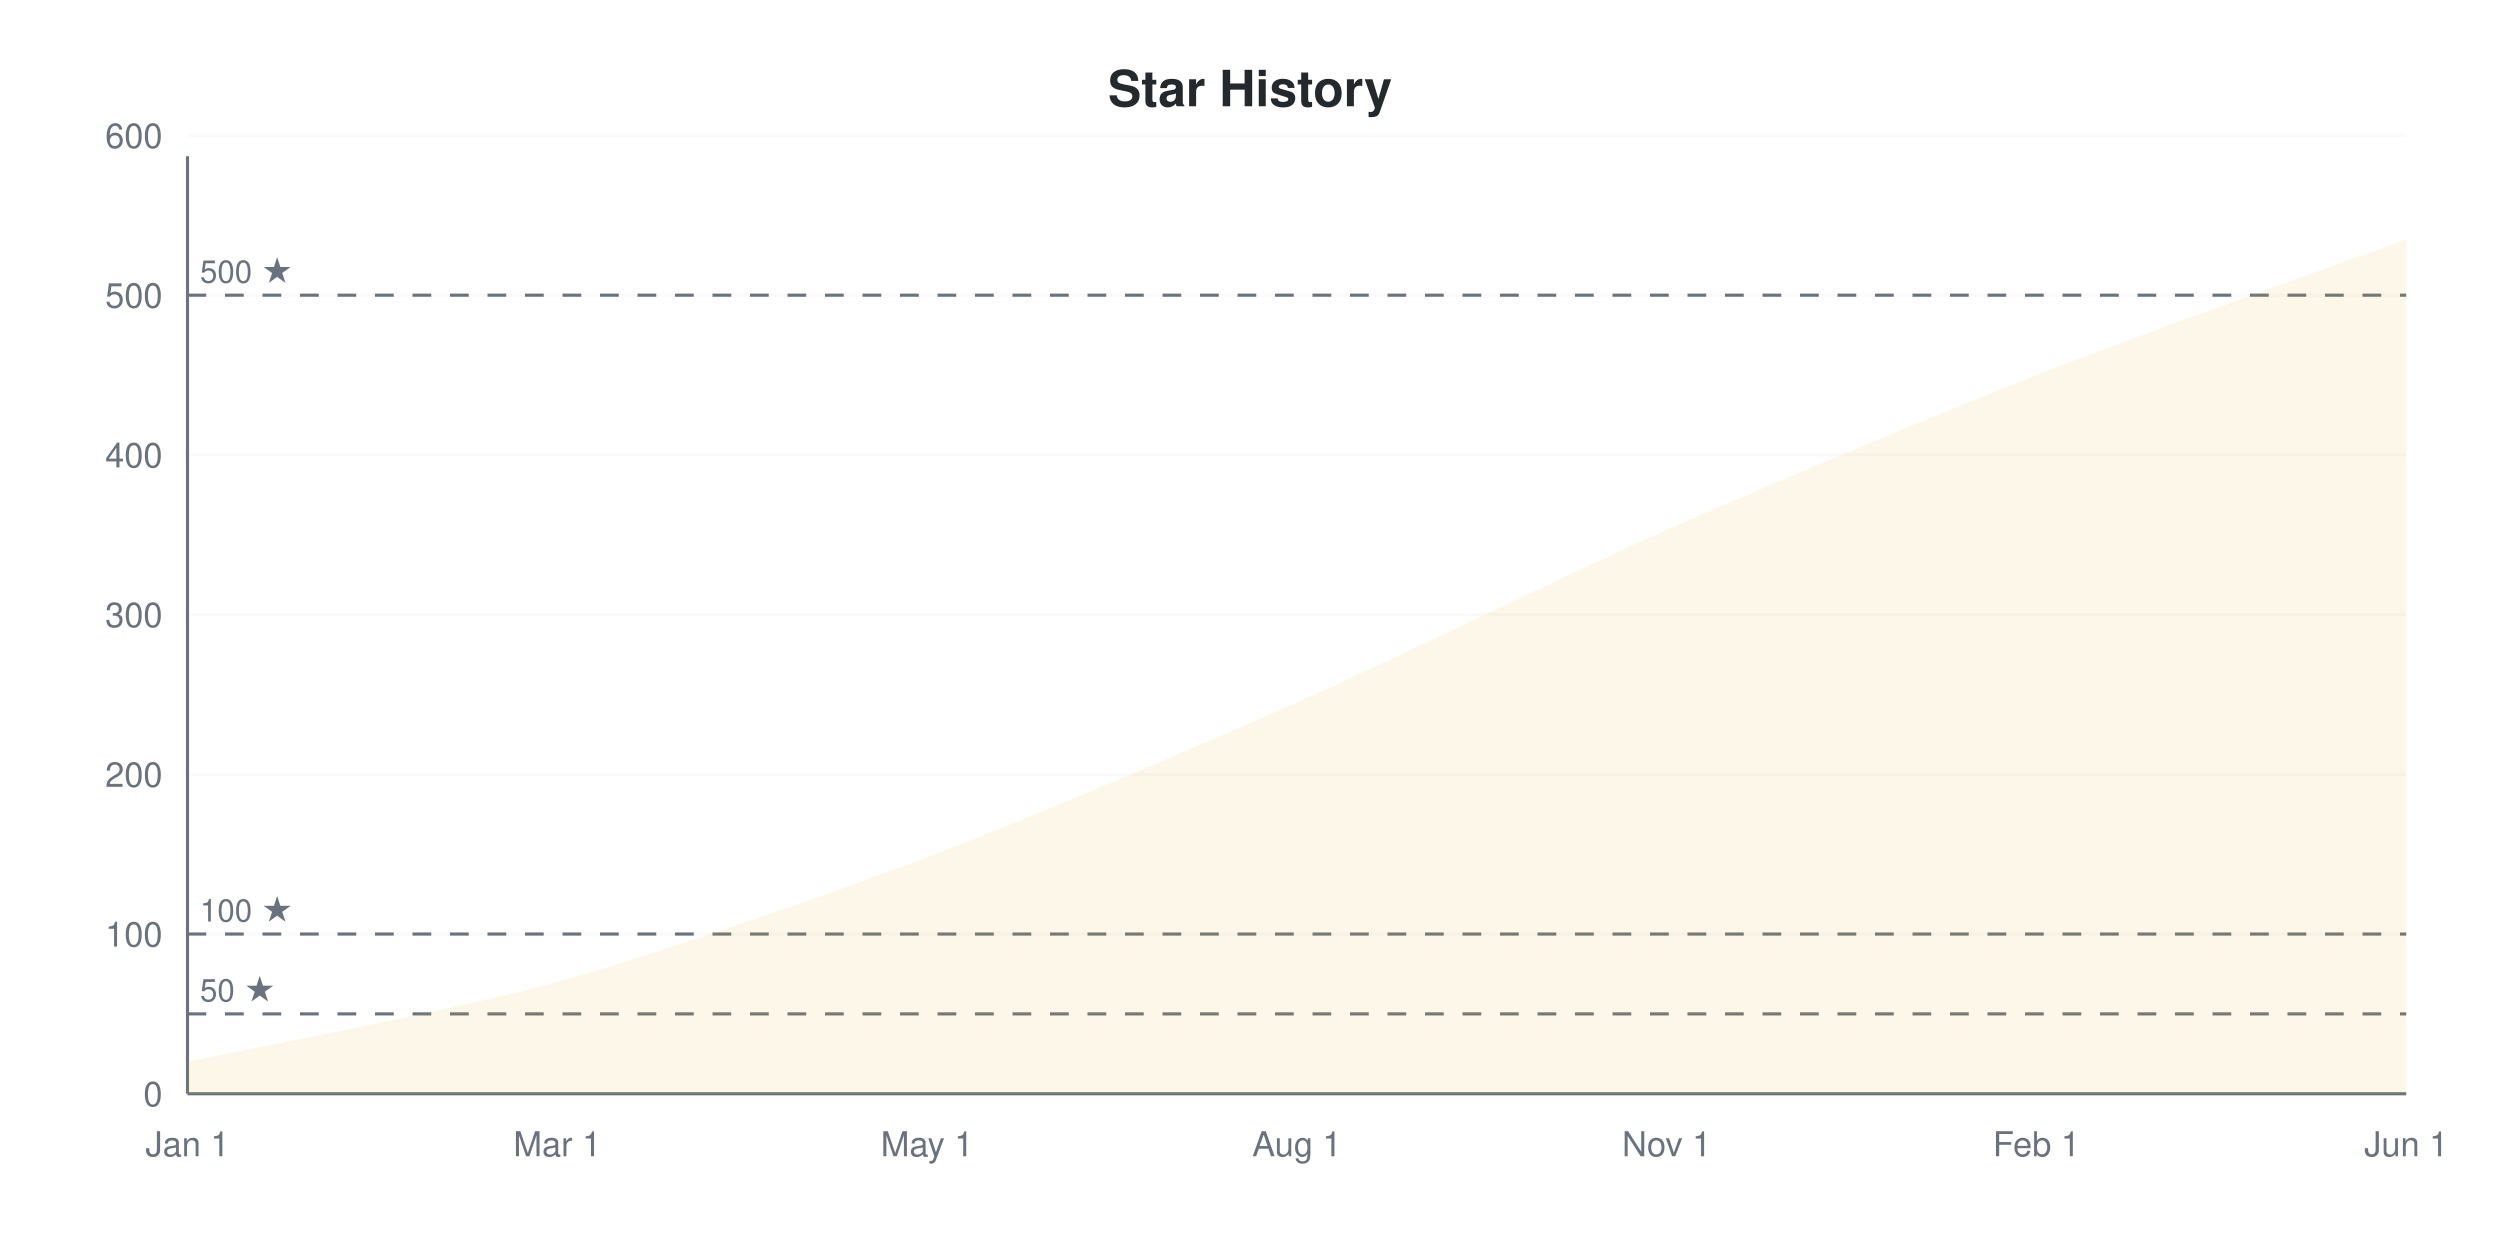
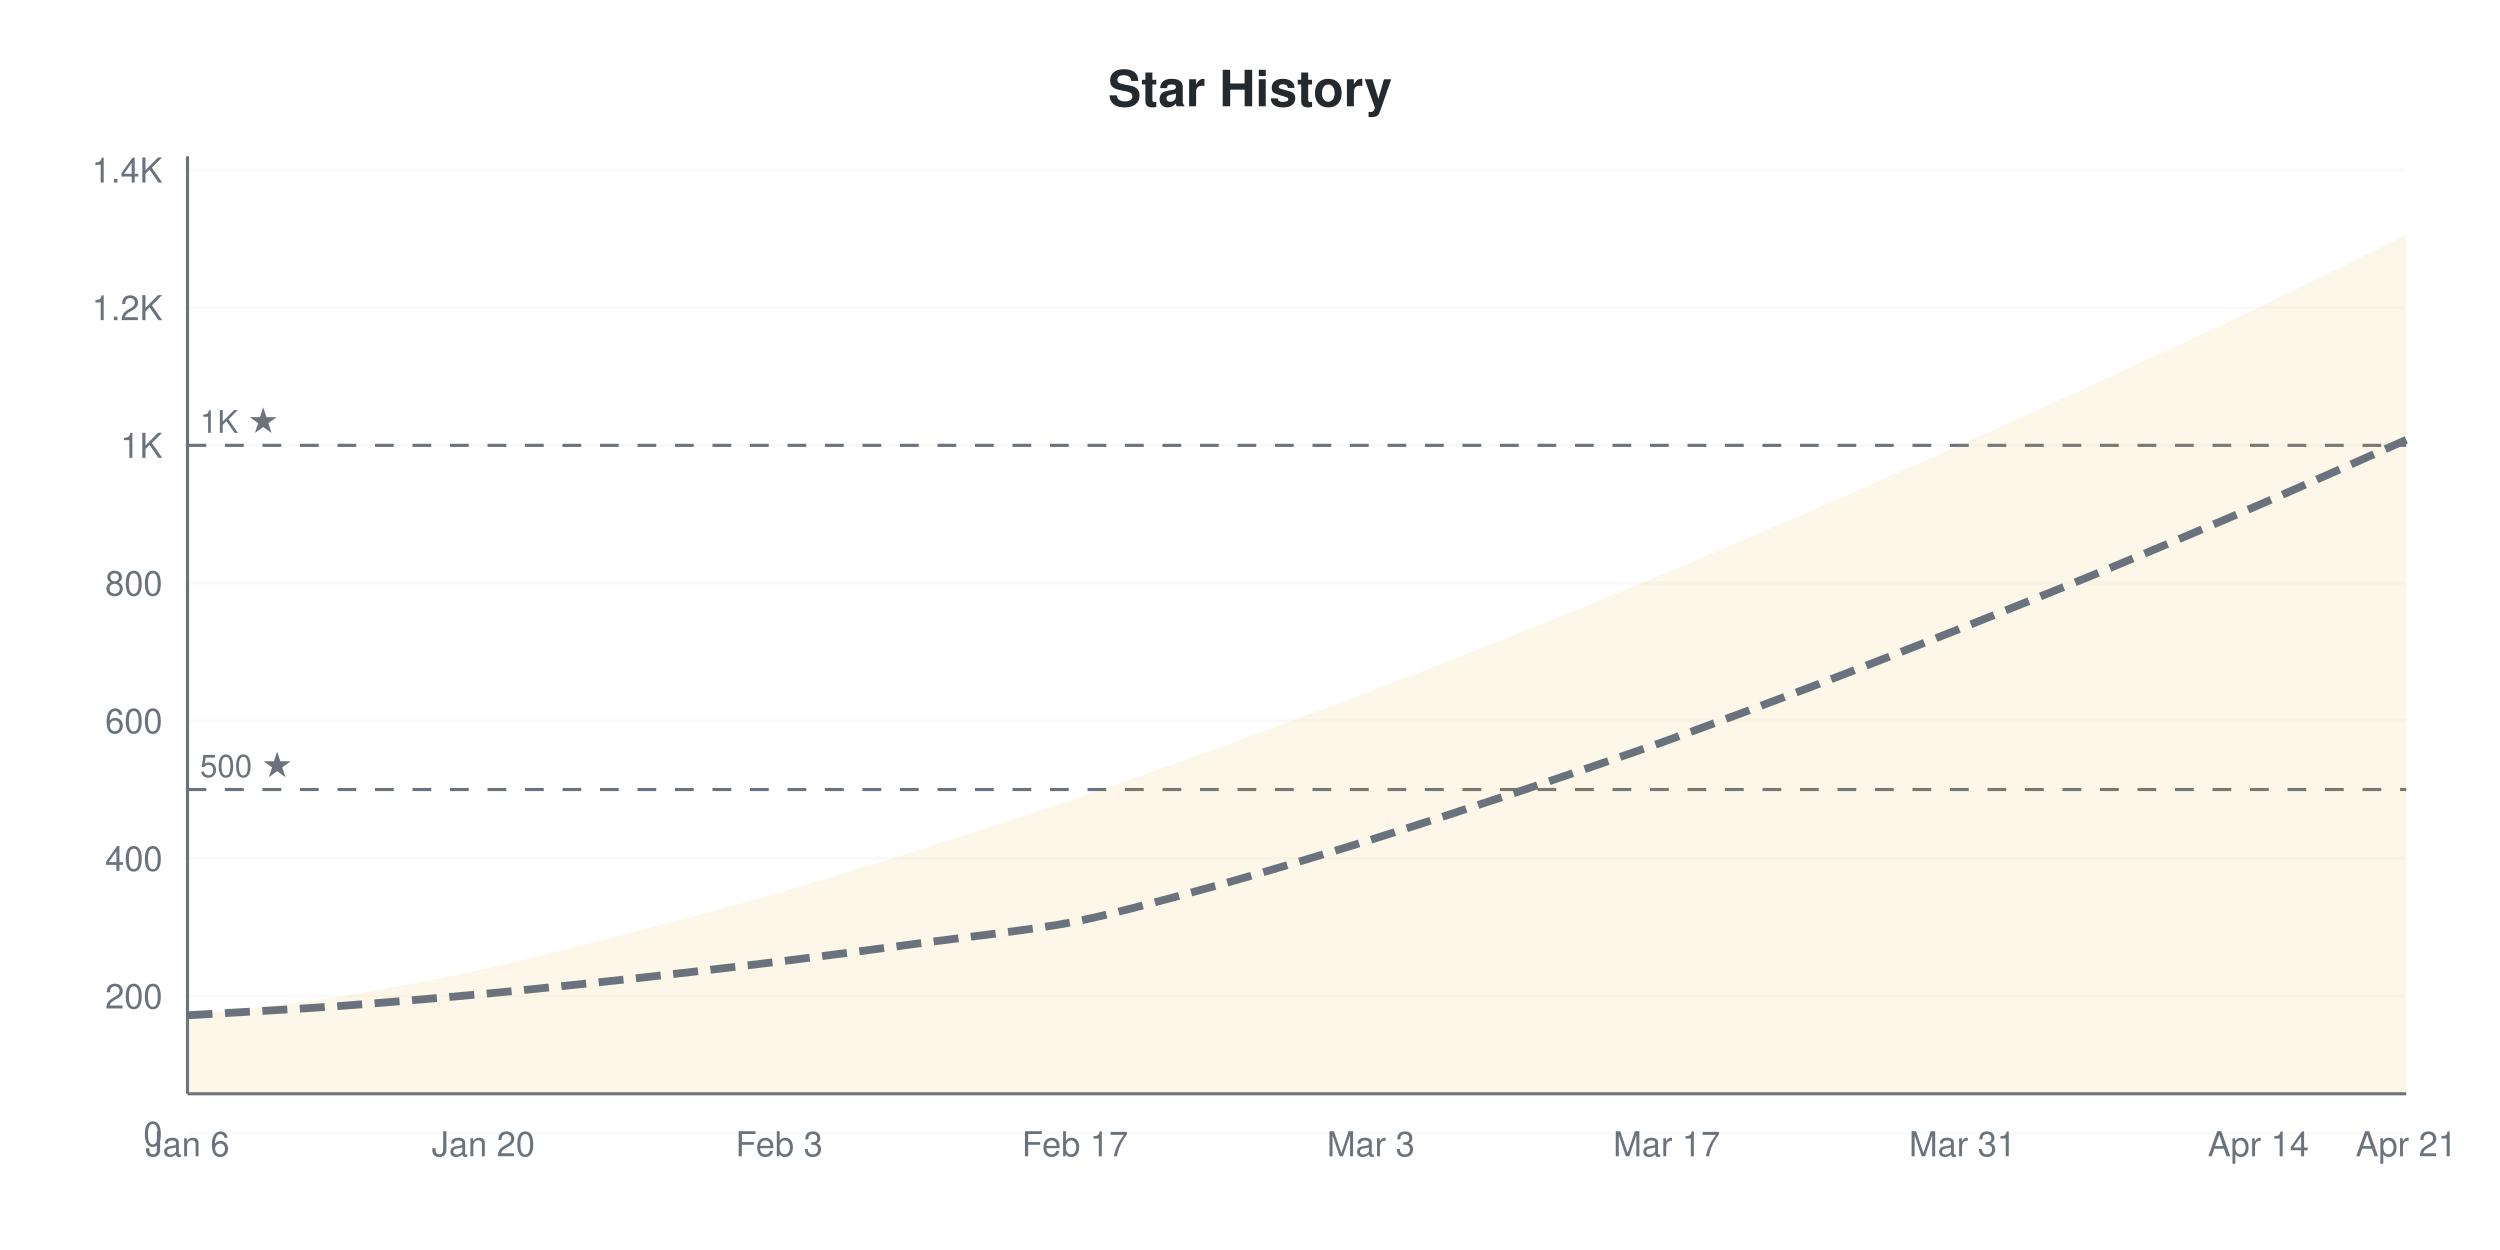
<svg xmlns="http://www.w3.org/2000/svg" viewBox="0 0 800 400" width="800" height="400">
  <style>
    @keyframes drawLine {
      to { stroke-dashoffset: 0; }
    }
    @keyframes fadeInPoint {
      from { opacity: 0; }
      to { opacity: 1; }
    }
    .data-line-0 {
-       stroke-dasharray: 1139;
-       stroke-dashoffset: 1139;
+       stroke-dasharray: 1172;
+       stroke-dashoffset: 1172;
      animation: drawLine 2s ease-out forwards;
    }
    .data-point {
      opacity: 0;
      animation: fadeInPoint 0.5s ease-out forwards;
    }
    .chart-bg { fill: #fff; }
    .chart-text { fill: #24292e; }
    .chart-muted { fill: #6a737d; }
    .chart-grid { stroke: #eee; }
    .chart-axis { stroke: #6a737d; }
    @media (prefers-color-scheme: dark) {
      .chart-bg { fill: #0d1117; }
      .chart-text { fill: #e6edf3; }
      .chart-muted { fill: #8b949e; }
      .chart-grid { stroke: #21262d; }
      .chart-axis { stroke: #8b949e; }
    }
  </style>
  <rect width="800" height="400" class="chart-bg" />
  <text x="400" y="34" text-anchor="middle" class="chart-text" font-size="16" font-weight="bold" font-family="-apple-system, BlinkMacSystemFont, 'Segoe UI', Helvetica, Arial, sans-serif">Star History</text>
  <g class="grid">
-     <line x1="60" y1="350" x2="770" y2="350" class="chart-grid" stroke-opacity="0.3" />
-     <text x="52" y="354" text-anchor="end" class="chart-muted" font-size="11" font-family="-apple-system, BlinkMacSystemFont, 'Segoe UI', Helvetica, Arial, sans-serif">0</text>
-     <line x1="60" y1="298.893" x2="770" y2="298.893" class="chart-grid" stroke-opacity="0.3" />
-     <text x="52" y="302.893" text-anchor="end" class="chart-muted" font-size="11" font-family="-apple-system, BlinkMacSystemFont, 'Segoe UI', Helvetica, Arial, sans-serif">100</text>
-     <line x1="60" y1="247.785" x2="770" y2="247.785" class="chart-grid" stroke-opacity="0.3" />
-     <text x="52" y="251.785" text-anchor="end" class="chart-muted" font-size="11" font-family="-apple-system, BlinkMacSystemFont, 'Segoe UI', Helvetica, Arial, sans-serif">200</text>
-     <line x1="60" y1="196.678" x2="770" y2="196.678" class="chart-grid" stroke-opacity="0.3" />
-     <text x="52" y="200.678" text-anchor="end" class="chart-muted" font-size="11" font-family="-apple-system, BlinkMacSystemFont, 'Segoe UI', Helvetica, Arial, sans-serif">300</text>
-     <line x1="60" y1="145.571" x2="770" y2="145.571" class="chart-grid" stroke-opacity="0.3" />
-     <text x="52" y="149.571" text-anchor="end" class="chart-muted" font-size="11" font-family="-apple-system, BlinkMacSystemFont, 'Segoe UI', Helvetica, Arial, sans-serif">400</text>
-     <line x1="60" y1="94.463" x2="770" y2="94.463" class="chart-grid" stroke-opacity="0.3" />
-     <text x="52" y="98.463" text-anchor="end" class="chart-muted" font-size="11" font-family="-apple-system, BlinkMacSystemFont, 'Segoe UI', Helvetica, Arial, sans-serif">500</text>
-     <line x1="60" y1="43.356" x2="770" y2="43.356" class="chart-grid" stroke-opacity="0.3" />
-     <text x="52" y="47.356" text-anchor="end" class="chart-muted" font-size="11" font-family="-apple-system, BlinkMacSystemFont, 'Segoe UI', Helvetica, Arial, sans-serif">600</text>
+     <line x1="60" y1="362.775" x2="770" y2="362.775" class="chart-grid" stroke-opacity="0.3" />
+     <text x="52" y="366.775" text-anchor="end" class="chart-muted" font-size="11" font-family="-apple-system, BlinkMacSystemFont, 'Segoe UI', Helvetica, Arial, sans-serif">0</text>
+     <line x1="60" y1="318.722" x2="770" y2="318.722" class="chart-grid" stroke-opacity="0.3" />
+     <text x="52" y="322.722" text-anchor="end" class="chart-muted" font-size="11" font-family="-apple-system, BlinkMacSystemFont, 'Segoe UI', Helvetica, Arial, sans-serif">200</text>
+     <line x1="60" y1="274.67" x2="770" y2="274.67" class="chart-grid" stroke-opacity="0.3" />
+     <text x="52" y="278.67" text-anchor="end" class="chart-muted" font-size="11" font-family="-apple-system, BlinkMacSystemFont, 'Segoe UI', Helvetica, Arial, sans-serif">400</text>
+     <line x1="60" y1="230.617" x2="770" y2="230.617" class="chart-grid" stroke-opacity="0.3" />
+     <text x="52" y="234.617" text-anchor="end" class="chart-muted" font-size="11" font-family="-apple-system, BlinkMacSystemFont, 'Segoe UI', Helvetica, Arial, sans-serif">600</text>
+     <line x1="60" y1="186.564" x2="770" y2="186.564" class="chart-grid" stroke-opacity="0.3" />
+     <text x="52" y="190.564" text-anchor="end" class="chart-muted" font-size="11" font-family="-apple-system, BlinkMacSystemFont, 'Segoe UI', Helvetica, Arial, sans-serif">800</text>
+     <line x1="60" y1="142.511" x2="770" y2="142.511" class="chart-grid" stroke-opacity="0.3" />
+     <text x="52" y="146.511" text-anchor="end" class="chart-muted" font-size="11" font-family="-apple-system, BlinkMacSystemFont, 'Segoe UI', Helvetica, Arial, sans-serif">1K</text>
+     <line x1="60" y1="98.458" x2="770" y2="98.458" class="chart-grid" stroke-opacity="0.3" />
+     <text x="52" y="102.458" text-anchor="end" class="chart-muted" font-size="11" font-family="-apple-system, BlinkMacSystemFont, 'Segoe UI', Helvetica, Arial, sans-serif">1.2K</text>
+     <line x1="60" y1="54.405" x2="770" y2="54.405" class="chart-grid" stroke-opacity="0.3" />
+     <text x="52" y="58.405" text-anchor="end" class="chart-muted" font-size="11" font-family="-apple-system, BlinkMacSystemFont, 'Segoe UI', Helvetica, Arial, sans-serif">1.4K</text>
  </g>
  <g class="milestones">
-     <line x1="60" y1="324.446" x2="770" y2="324.446" class="chart-axis" stroke-width="1" stroke-dasharray="6,6" />
-     <text x="64" y="320.446" class="chart-muted" font-size="10" font-family="-apple-system, BlinkMacSystemFont, 'Segoe UI', Helvetica, Arial, sans-serif">50 ★</text>
-     <line x1="60" y1="298.893" x2="770" y2="298.893" class="chart-axis" stroke-width="1" stroke-dasharray="6,6" />
-     <text x="64" y="294.893" class="chart-muted" font-size="10" font-family="-apple-system, BlinkMacSystemFont, 'Segoe UI', Helvetica, Arial, sans-serif">100 ★</text>
-     <line x1="60" y1="94.463" x2="770" y2="94.463" class="chart-axis" stroke-width="1" stroke-dasharray="6,6" />
-     <text x="64" y="90.463" class="chart-muted" font-size="10" font-family="-apple-system, BlinkMacSystemFont, 'Segoe UI', Helvetica, Arial, sans-serif">500 ★</text>
+     <line x1="60" y1="252.643" x2="770" y2="252.643" class="chart-axis" stroke-width="1" stroke-dasharray="6,6" />
+     <text x="64" y="248.643" class="chart-muted" font-size="10" font-family="-apple-system, BlinkMacSystemFont, 'Segoe UI', Helvetica, Arial, sans-serif">500 ★</text>
+     <line x1="60" y1="142.511" x2="770" y2="142.511" class="chart-axis" stroke-width="1" stroke-dasharray="6,6" />
+     <text x="64" y="138.511" class="chart-muted" font-size="10" font-family="-apple-system, BlinkMacSystemFont, 'Segoe UI', Helvetica, Arial, sans-serif">1K ★</text>
  </g>
  <g class="x-axis">
-     <text x="60" y="370" text-anchor="middle" class="chart-muted" font-size="11" font-family="-apple-system, BlinkMacSystemFont, 'Segoe UI', Helvetica, Arial, sans-serif">Jan 1</text>
-     <text x="178.333" y="370" text-anchor="middle" class="chart-muted" font-size="11" font-family="-apple-system, BlinkMacSystemFont, 'Segoe UI', Helvetica, Arial, sans-serif">Mar 1</text>
-     <text x="296.667" y="370" text-anchor="middle" class="chart-muted" font-size="11" font-family="-apple-system, BlinkMacSystemFont, 'Segoe UI', Helvetica, Arial, sans-serif">May 1</text>
-     <text x="415" y="370" text-anchor="middle" class="chart-muted" font-size="11" font-family="-apple-system, BlinkMacSystemFont, 'Segoe UI', Helvetica, Arial, sans-serif">Aug 1</text>
-     <text x="533.333" y="370" text-anchor="middle" class="chart-muted" font-size="11" font-family="-apple-system, BlinkMacSystemFont, 'Segoe UI', Helvetica, Arial, sans-serif">Nov 1</text>
-     <text x="651.667" y="370" text-anchor="middle" class="chart-muted" font-size="11" font-family="-apple-system, BlinkMacSystemFont, 'Segoe UI', Helvetica, Arial, sans-serif">Feb 1</text>
-     <text x="770" y="370" text-anchor="middle" class="chart-muted" font-size="11" font-family="-apple-system, BlinkMacSystemFont, 'Segoe UI', Helvetica, Arial, sans-serif">Jun 1</text>
+     <text x="60" y="370" text-anchor="middle" class="chart-muted" font-size="11" font-family="-apple-system, BlinkMacSystemFont, 'Segoe UI', Helvetica, Arial, sans-serif">Jan 6</text>
+     <text x="154.667" y="370" text-anchor="middle" class="chart-muted" font-size="11" font-family="-apple-system, BlinkMacSystemFont, 'Segoe UI', Helvetica, Arial, sans-serif">Jan 20</text>
+     <text x="249.333" y="370" text-anchor="middle" class="chart-muted" font-size="11" font-family="-apple-system, BlinkMacSystemFont, 'Segoe UI', Helvetica, Arial, sans-serif">Feb 3</text>
+     <text x="344" y="370" text-anchor="middle" class="chart-muted" font-size="11" font-family="-apple-system, BlinkMacSystemFont, 'Segoe UI', Helvetica, Arial, sans-serif">Feb 17</text>
+     <text x="438.667" y="370" text-anchor="middle" class="chart-muted" font-size="11" font-family="-apple-system, BlinkMacSystemFont, 'Segoe UI', Helvetica, Arial, sans-serif">Mar 3</text>
+     <text x="533.333" y="370" text-anchor="middle" class="chart-muted" font-size="11" font-family="-apple-system, BlinkMacSystemFont, 'Segoe UI', Helvetica, Arial, sans-serif">Mar 17</text>
+     <text x="628" y="370" text-anchor="middle" class="chart-muted" font-size="11" font-family="-apple-system, BlinkMacSystemFont, 'Segoe UI', Helvetica, Arial, sans-serif">Mar 31</text>
+     <text x="722.667" y="370" text-anchor="middle" class="chart-muted" font-size="11" font-family="-apple-system, BlinkMacSystemFont, 'Segoe UI', Helvetica, Arial, sans-serif">Apr 14</text>
+     <text x="770" y="370" text-anchor="middle" class="chart-muted" font-size="11" font-family="-apple-system, BlinkMacSystemFont, 'Segoe UI', Helvetica, Arial, sans-serif">Apr 21</text>
  </g>
  <line x1="60" y1="50" x2="60" y2="350" class="chart-axis" stroke-width="1" />
  <line x1="60" y1="350" x2="770" y2="350" class="chart-axis" stroke-width="1" />
-   <path d="M60,339.779 C75.778,336.371 146.778,322.947 178.333,314.225 C209.889,305.503 265.111,286.286 296.667,274.361 C328.222,262.436 383.444,238.756 415,224.787 C446.556,210.818 501.778,183.56 533.333,169.591 C564.889,155.622 620.111,132.419 651.667,120.017 C683.222,107.615 754.222,82.368 770,76.576 L770,350 L60,350 Z" fill="#dfb317" fill-opacity="0.1" />
-   <path d="M60,339.779 C75.778,336.371 146.778,322.947 178.333,314.225 C209.889,305.503 265.111,286.286 296.667,274.361 C328.222,262.436 383.444,238.756 415,224.787 C446.556,210.818 501.778,183.56 533.333,169.591 C564.889,155.622 620.111,132.419 651.667,120.017 C683.222,107.615 754.222,82.368 770,76.576" fill="none" stroke="#dfb317" stroke-width="2.5" class="data-line-0" />
+   <path d="M60,350 L60,324.89 C66.311,324.126 94.711,321.131 107.333,319.163 C119.956,317.195 142.044,312.893 154.667,310.132 C167.289,307.372 189.378,301.718 202,298.458 C214.622,295.198 236.711,289.325 249.333,285.683 C261.956,282.041 284.044,275.14 296.667,271.145 C309.289,267.151 331.378,260.044 344,255.727 C356.622,251.41 378.711,243.377 391.333,238.767 C403.956,234.156 426.044,225.962 438.667,221.145 C451.289,216.329 473.378,207.695 486,202.643 C498.622,197.592 520.711,188.546 533.333,183.26 C545.956,177.974 568.044,168.488 580.667,162.996 C593.289,157.504 615.378,147.739 628,142.07 C640.622,136.402 662.711,126.3 675.333,120.485 C687.956,114.67 710.044,104.508 722.667,98.458 C735.289,92.408 763.689,78.223 770,75.11 L770,350 L60,350 Z" fill="#dfb317" fill-opacity="0.1" />
+   <path d="M60,350 L60,324.89 C66.311,324.126 94.711,321.131 107.333,319.163 C119.956,317.195 142.044,312.893 154.667,310.132 C167.289,307.372 189.378,301.718 202,298.458 C214.622,295.198 236.711,289.325 249.333,285.683 C261.956,282.041 284.044,275.14 296.667,271.145 C309.289,267.151 331.378,260.044 344,255.727 C356.622,251.41 378.711,243.377 391.333,238.767 C403.956,234.156 426.044,225.962 438.667,221.145 C451.289,216.329 473.378,207.695 486,202.643 C498.622,197.592 520.711,188.546 533.333,183.26 C545.956,177.974 568.044,168.488 580.667,162.996 C593.289,157.504 615.378,147.739 628,142.07 C640.622,136.402 662.711,126.3 675.333,120.485 C687.956,114.67 710.044,104.508 722.667,98.458 C735.289,92.408 763.689,78.223 770,75.11" fill="none" stroke="#dfb317" stroke-width="2.5" class="data-line-0" />
+   <path d="M60,324.89 C66.311,324.508 94.711,322.937 107.333,322.026 C119.956,321.116 142.044,319.236 154.667,318.062 C167.289,316.887 189.378,314.596 202,313.216 C214.622,311.836 236.711,309.266 249.333,307.709 C261.956,306.153 284.044,303.245 296.667,301.542 C309.289,299.838 331.378,297.43 344,294.934 C356.622,292.438 378.711,286.314 391.333,282.819 C403.956,279.325 426.044,272.658 438.667,268.722 C451.289,264.787 473.378,257.533 486,253.304 C498.622,249.075 520.711,241.527 533.333,237.004 C545.956,232.482 568.044,224.2 580.667,219.383 C593.289,214.567 615.378,205.903 628,200.881 C640.622,195.859 662.711,186.946 675.333,181.718 C687.956,176.49 710.044,167.137 722.667,161.674 C735.289,156.211 763.689,143.539 770,140.749" fill="none" stroke="#6a737d" stroke-width="2.5" stroke-dasharray="8,4" />
  <g class="points">
-     <circle cx="60" cy="339.779" r="4" fill="#dfb317" class="data-point" style="animation-delay: 1.50s" />
-     <circle cx="178.333" cy="314.225" r="4" fill="#dfb317" class="data-point" style="animation-delay: 1.55s" />
-     <circle cx="296.667" cy="274.361" r="4" fill="#dfb317" class="data-point" style="animation-delay: 1.60s" />
-     <circle cx="415" cy="224.787" r="4" fill="#dfb317" class="data-point" style="animation-delay: 1.65s" />
-     <circle cx="533.333" cy="169.591" r="4" fill="#dfb317" class="data-point" style="animation-delay: 1.70s" />
-     <circle cx="651.667" cy="120.017" r="4" fill="#dfb317" class="data-point" style="animation-delay: 1.75s" />
-     <circle cx="770" cy="76.576" r="4" fill="#dfb317" class="data-point" style="animation-delay: 1.80s" />
+     <circle cx="60" cy="324.89" r="4" fill="#dfb317" class="data-point" style="animation-delay: 1.50s" />
+     <circle cx="107.333" cy="319.163" r="4" fill="#dfb317" class="data-point" style="animation-delay: 1.55s" />
+     <circle cx="154.667" cy="310.132" r="4" fill="#dfb317" class="data-point" style="animation-delay: 1.60s" />
+     <circle cx="202" cy="298.458" r="4" fill="#dfb317" class="data-point" style="animation-delay: 1.65s" />
+     <circle cx="249.333" cy="285.683" r="4" fill="#dfb317" class="data-point" style="animation-delay: 1.70s" />
+     <circle cx="296.667" cy="271.145" r="4" fill="#dfb317" class="data-point" style="animation-delay: 1.75s" />
+     <circle cx="344" cy="255.727" r="4" fill="#dfb317" class="data-point" style="animation-delay: 1.80s" />
+     <circle cx="391.333" cy="238.767" r="4" fill="#dfb317" class="data-point" style="animation-delay: 1.85s" />
+     <circle cx="438.667" cy="221.145" r="4" fill="#dfb317" class="data-point" style="animation-delay: 1.90s" />
+     <circle cx="486" cy="202.643" r="4" fill="#dfb317" class="data-point" style="animation-delay: 1.95s" />
+     <circle cx="533.333" cy="183.26" r="4" fill="#dfb317" class="data-point" style="animation-delay: 2.00s" />
+     <circle cx="580.667" cy="162.996" r="4" fill="#dfb317" class="data-point" style="animation-delay: 2.05s" />
+     <circle cx="628" cy="142.07" r="4" fill="#dfb317" class="data-point" style="animation-delay: 2.10s" />
+     <circle cx="675.333" cy="120.485" r="4" fill="#dfb317" class="data-point" style="animation-delay: 2.15s" />
+     <circle cx="722.667" cy="98.458" r="4" fill="#dfb317" class="data-point" style="animation-delay: 2.20s" />
+     <circle cx="770" cy="75.11" r="4" fill="#dfb317" class="data-point" style="animation-delay: 2.25s" />
  </g>
</svg>
